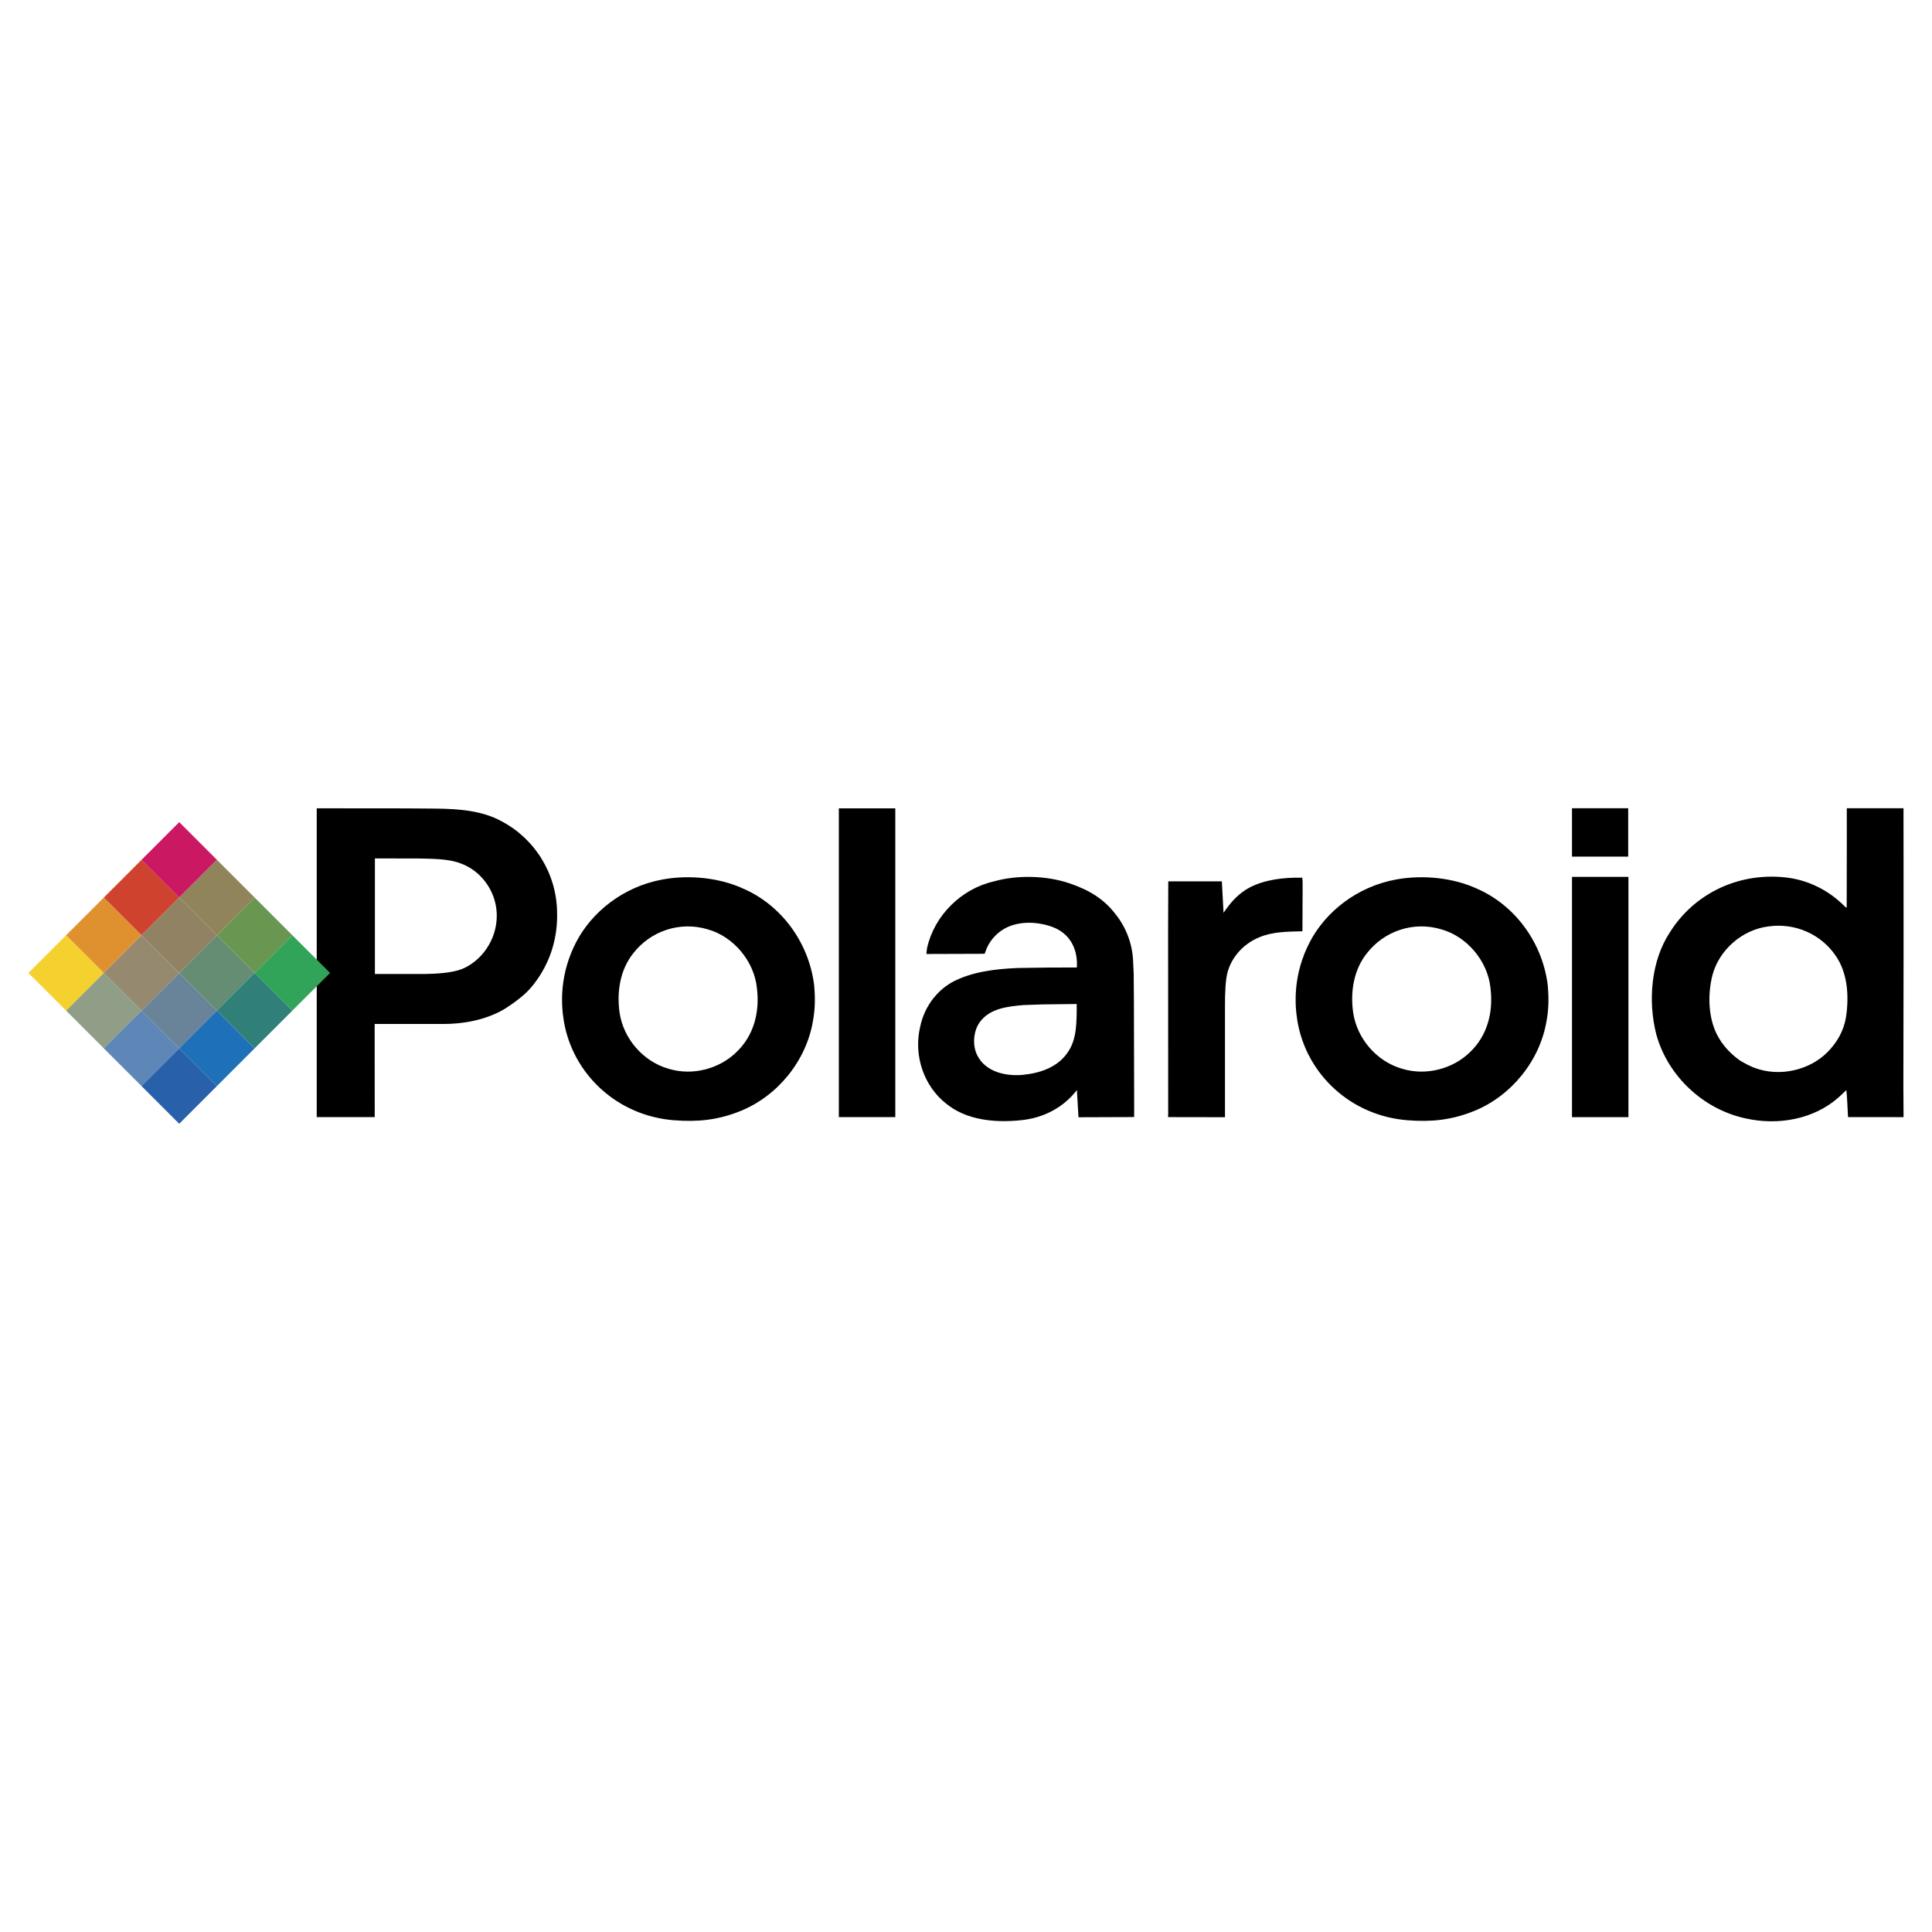
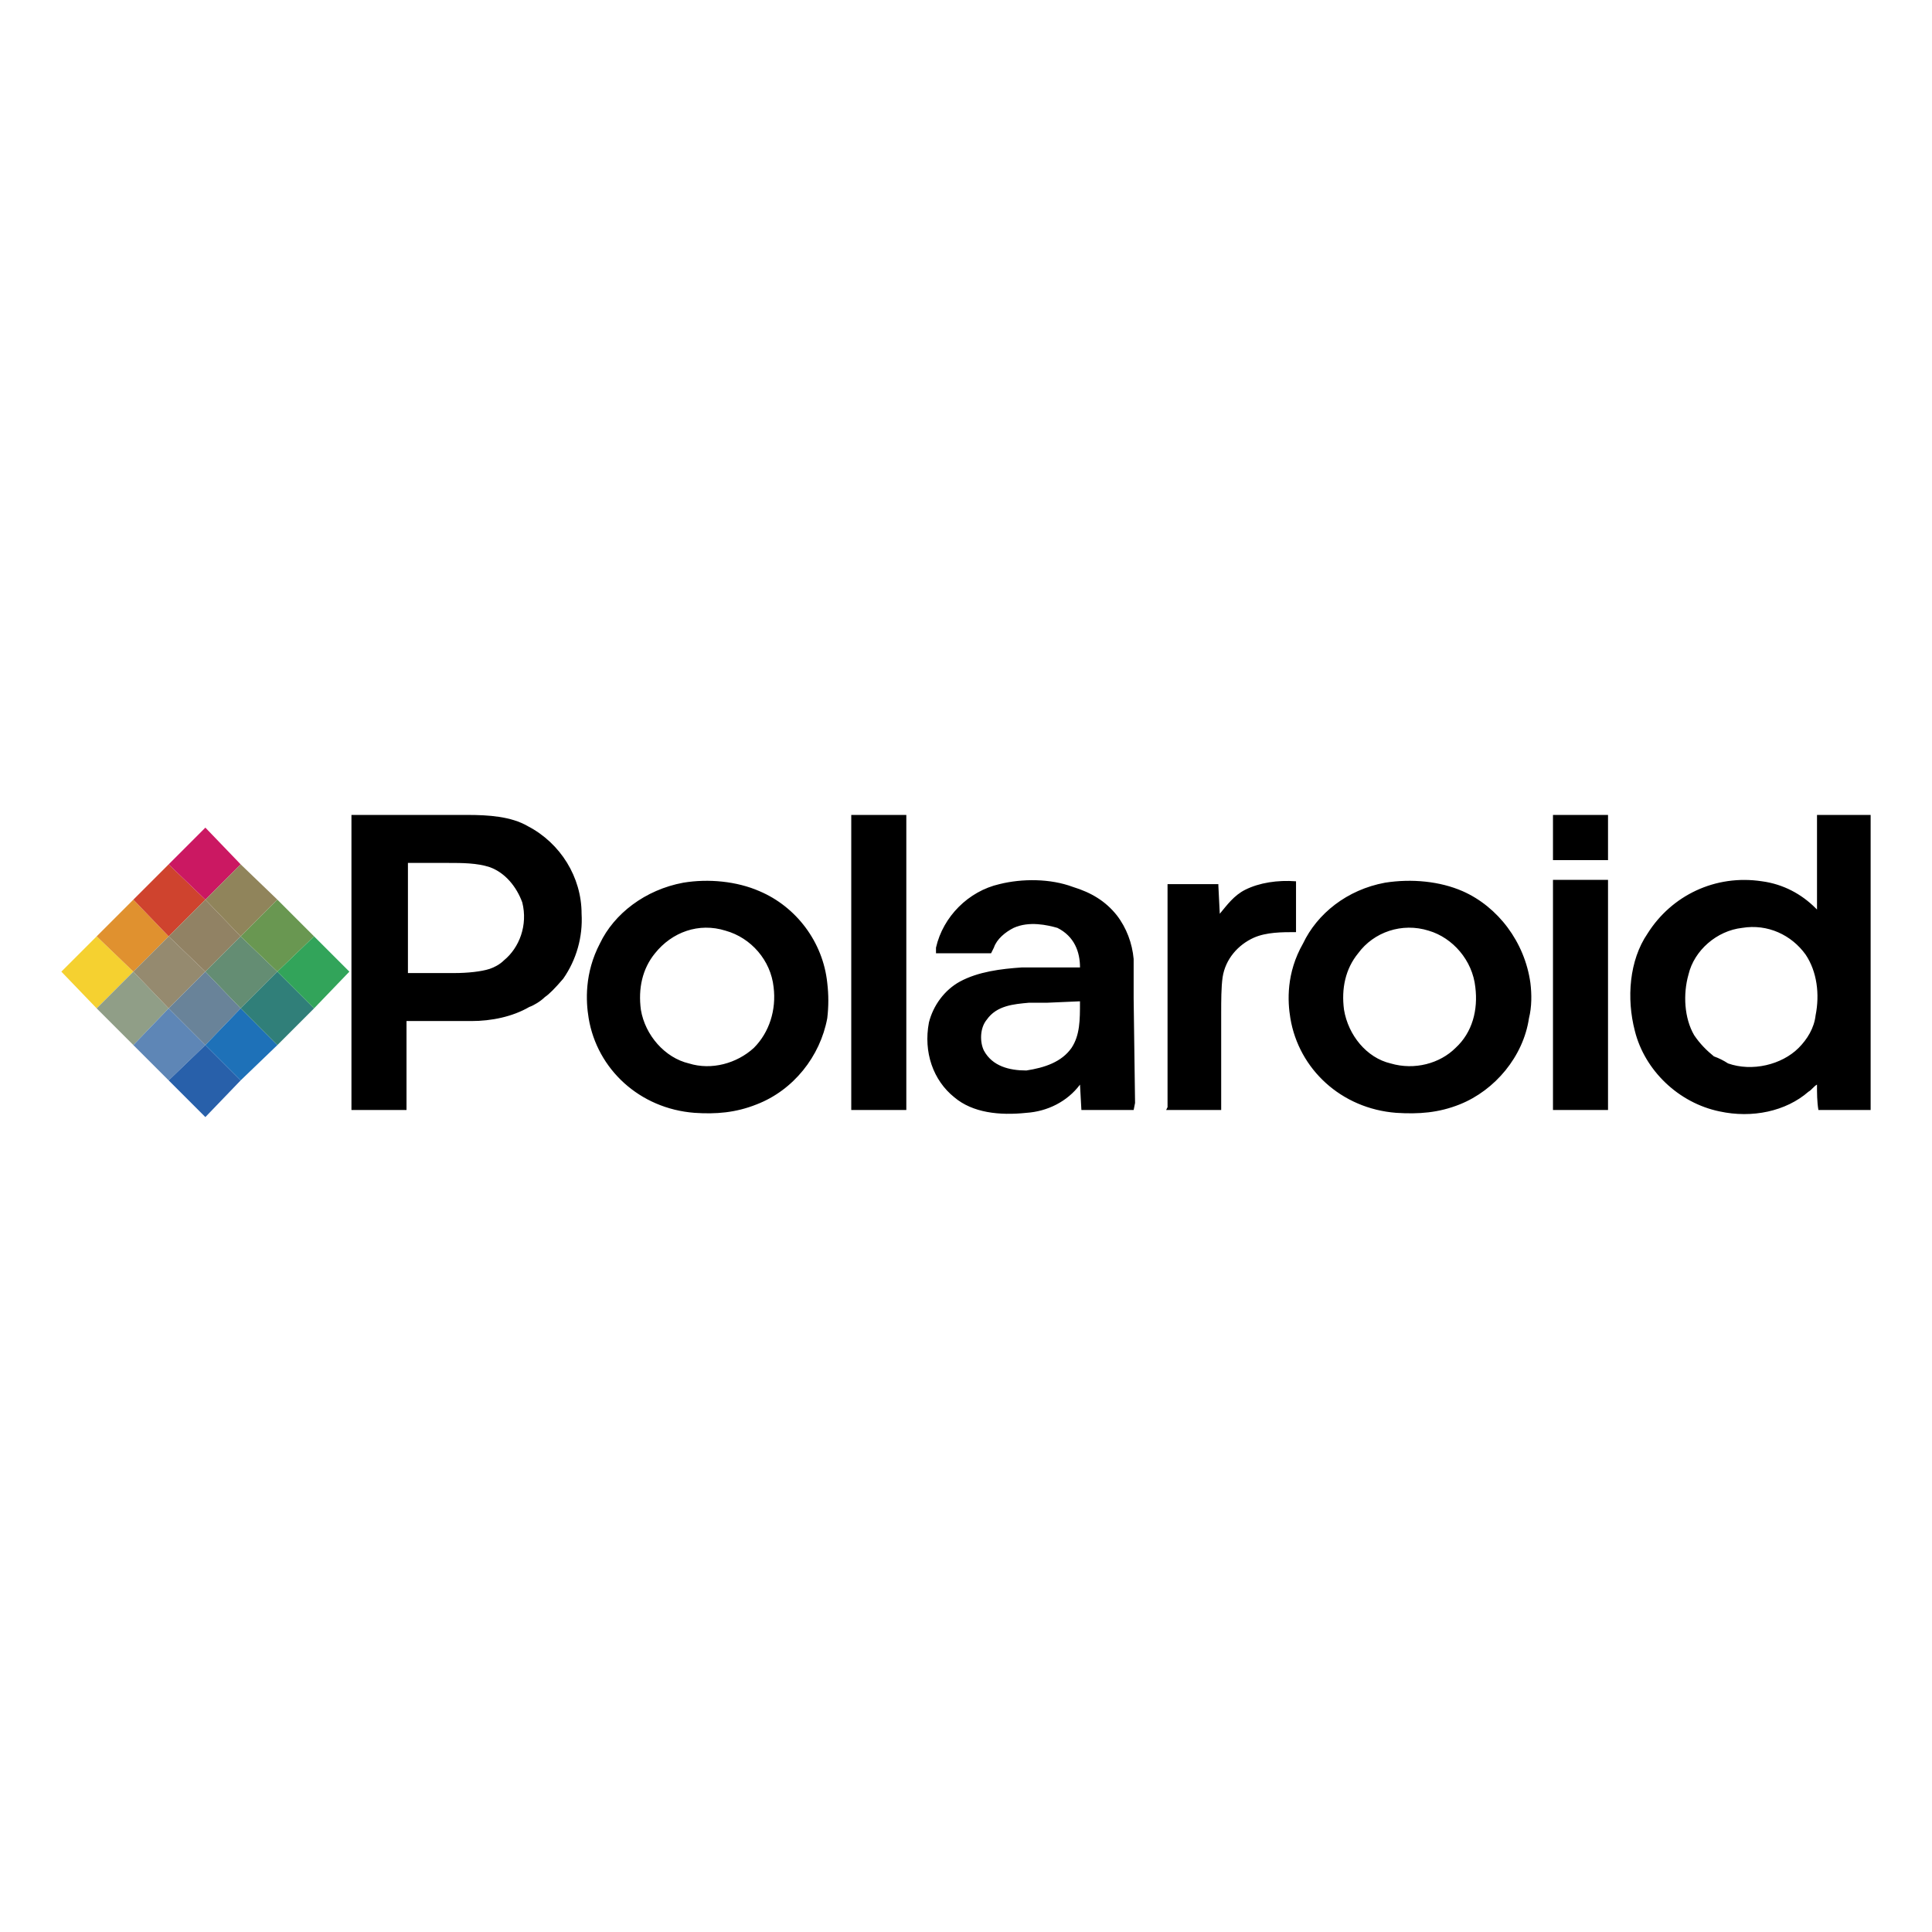
<svg xmlns="http://www.w3.org/2000/svg" width="2500" height="2500" viewBox="0 0 192.756 192.756">
  <g fill-rule="evenodd" clip-rule="evenodd">
    <path fill="#fff" d="M0 0h192.756v192.756H0V0z" />
-     <path d="M40.384 80.652l3.214.023c2.276.032 4.54.22 6.425 1.254 3.305 1.726 5.498 5.188 5.557 9.054.075 2.547-.644 4.824-1.974 6.733-.781 1.117-1.389 1.592-1.89 1.986a15.08 15.08 0 0 1-1.531 1.057c-1.818 1.02-3.998 1.416-6.051 1.404H37.38l.006 9.291H31.6v-30.81l8.784.008zm81.833 30.813v-10.217c0-1.195-.02-2.596.145-3.709.273-1.842 1.619-3.358 3.293-4.031 1.289-.551 2.818-.562 4.289-.594l.018-4.19c-.012-.398.023-.772-.035-1.156-1.854-.039-3.734.186-5.275.99-1.096.588-1.893 1.492-2.568 2.501l-.014-.035-.162-3.036-.012-.057h-5.338l-.016 4.854.008 18.33-.014.34 5.681.01zm62.037-30.827l.002 3.3-.01 6.549-.023.083-.145-.108c-1.471-1.503-3.365-2.529-5.518-2.869-4.896-.696-9.5 1.475-11.975 5.456-1.836 2.792-2.201 6.789-1.334 10.156 1.139 4.148 4.668 7.451 8.865 8.369 3.33.758 6.863.061 9.25-2.029.277-.229.582-.562.848-.779.09.869.109 1.773.162 2.652v.037l5.541.002v-.217l-.018-2.891.021-13.078-.002-9.923-.006-4.708-5.658-.002zM83.692 111.455h5.632V80.65h-5.632v30.805zm73.146.002h5.631V87.485h-5.631v23.972zm-49.236.012l5.551-.02.004-.709-.027-10.957-.021-2.619-.066-1.416a8.035 8.035 0 0 0-1.799-4.607c-1.113-1.438-2.564-2.341-4.527-3.008-2.297-.778-5.209-.866-7.584-.188-3.206.731-5.917 3.381-6.64 6.642-.024.192-.062.404-.062.593l5.804-.019.23-.596a4.218 4.218 0 0 1 2.092-2.086c1.664-.728 3.572-.357 4.566.049 1.842.756 2.414 2.429 2.316 4l-2.721.003-3.203.047c-2.314.099-4.602.388-6.522 1.415-1.629.922-2.78 2.543-3.175 4.395-.721 2.947.396 6.021 2.58 7.717 1.968 1.625 4.773 1.938 7.447 1.66 2.229-.209 4.258-1.26 5.576-2.988l.023.014.158 2.678zm-1.061-6.496c-1.006 1.516-2.789 2.109-4.572 2.273-1.783.137-3.66-.363-4.461-1.943-.514-.988-.402-2.445.252-3.334.994-1.359 2.752-1.557 4.379-1.695l1.961-.066 3.324-.037v.1c-.006 1.684.023 3.405-.883 4.702zm-25.425-3.155c.22-1.158.225-2.453.096-3.646-.563-4.22-3.301-7.889-7.073-9.521-2.337-1.071-5.34-1.391-8.008-.91-3.976.72-7.11 3.277-8.66 6.281-1.639 3.172-1.508 6.121-1.218 7.848.882 5.268 5.293 9.461 11.014 9.9 2.327.178 4.341-.012 6.578-.91 3.722-1.491 6.616-5.024 7.271-9.042zm-7.662 3.172c-1.671 1.625-4.314 2.375-6.737 1.645-2.519-.711-4.515-2.977-4.903-5.609-.306-2.176.1-4.359 1.395-5.95 1.698-2.169 4.609-3.198 7.406-2.354 2.543.709 4.621 3.144 4.901 5.848.306 2.479-.341 4.795-2.062 6.42zm80.853-3.172c.221-1.158.225-2.453.096-3.646-.564-4.22-3.303-7.889-7.072-9.521-2.338-1.071-5.34-1.391-8.01-.91-3.975.72-7.111 3.277-8.66 6.281-1.641 3.172-1.508 6.121-1.217 7.848.883 5.268 5.293 9.461 11.012 9.9 2.33.178 4.342-.012 6.58-.91 3.722-1.491 6.614-5.024 7.271-9.042zm-7.662 3.172c-1.672 1.625-4.316 2.375-6.738 1.645-2.52-.711-4.514-2.977-4.902-5.609-.307-2.176.1-4.359 1.395-5.95 1.699-2.169 4.609-3.198 7.404-2.354 2.543.709 4.623 3.144 4.902 5.848.304 2.479-.343 4.795-2.061 6.42zM46.042 96.697c.452-.167.926-.449 1.375-.814 1.702-1.387 2.591-3.784 1.925-6.08-.488-1.657-1.725-3.044-3.336-3.643-1.297-.511-2.911-.468-4.333-.511l-4.209-.002h-.059v11.527h4.975c1.241-.016 2.677-.108 3.662-.477zm136.272 8.289c-1.783 1.791-4.773 2.506-7.307 1.537-.506-.195-.984-.465-1.441-.734-.789-.57-1.531-1.311-2.031-2.156-1.096-1.764-1.211-4.283-.68-6.363.668-2.476 2.922-4.494 5.553-4.837 2.709-.391 5.268.794 6.697 2.864 1.217 1.694 1.404 4.034 1.064 6.223-.226 1.345-.907 2.521-1.855 3.466zm-25.476-19.521h5.607V80.64h-5.607v4.825z" />
-     <path fill="#f5d130" d="M10.359 97.072l-3.764-3.763-3.761 3.763 3.761 3.76 3.764-3.76z" />
-     <path fill="#e0912f" d="M14.12 93.309l-3.761-3.762-3.764 3.762 3.764 3.763 3.761-3.763z" />
-     <path fill="#cf432e" d="M17.881 89.547l-3.761-3.761-3.761 3.761 3.761 3.762 3.761-3.762z" />
-     <path fill="#cb1862" d="M21.642 85.786l-3.761-3.763-3.761 3.763 3.761 3.761 3.761-3.761z" />
-     <path fill="#909e87" d="M14.12 100.832l-3.761-3.76-3.764 3.76 3.764 3.762 3.761-3.762z" />
-     <path fill="#958a6f" d="M17.881 97.072l-3.761-3.763-3.761 3.763 3.761 3.76 3.761-3.76z" />
-     <path fill="#918264" d="M21.642 93.309l-3.761-3.762-3.761 3.762 3.761 3.763 3.761-3.763z" />
-     <path fill="#90845b" d="M25.405 89.547l-3.763-3.761-3.761 3.761 3.761 3.762 3.763-3.762z" />
-     <path fill="#5e86b6" d="M17.881 104.594l-3.761-3.762-3.761 3.762 3.761 3.763 3.761-3.763z" />
-     <path fill="#698399" d="M21.642 100.832l-3.761-3.76-3.761 3.76 3.761 3.762 3.761-3.762z" />
-     <path fill="#648d73" d="M25.405 97.072l-3.763-3.763-3.761 3.763 3.761 3.76 3.763-3.76z" />
-     <path fill="#699751" d="M29.167 93.309l-3.762-3.762-3.763 3.762 3.763 3.763 3.762-3.763z" />
-     <path fill="#2860aa" d="M21.642 108.357l-3.761-3.763-3.761 3.763 3.761 3.762 3.761-3.762z" />
-     <path fill="#1e71b8" d="M25.405 104.594l-3.763-3.762-3.761 3.762 3.761 3.763 3.763-3.763z" />
-     <path fill="#307f79" d="M29.167 100.832l-3.762-3.76-3.763 3.76 3.763 3.762 3.762-3.762z" />
-     <path fill="#32a45a" d="M32.928 97.072l-3.761-3.763-3.762 3.763 3.762 3.76 3.761-3.76z" />
+     <path d="M43.516 81.306h3.099c2.113 0 4.367.141 6.057 1.127 3.24 1.69 5.353 5.071 5.353 8.733a10.29 10.29 0 0 1-1.832 6.48c-.845.986-1.409 1.549-1.831 1.83-.423.424-1.127.846-1.549.986-1.69.986-3.803 1.408-5.776 1.408h-6.479v8.875h-5.494v-29.44h8.452v.001zm78.322 29.44v-9.719c0-1.127 0-2.535.141-3.521.281-1.832 1.549-3.241 3.1-3.945 1.268-.563 2.816-.563 4.225-.563v-3.944-1.127c-1.83-.141-3.662.141-5.07.845-1.127.563-1.832 1.549-2.537 2.395l-.141-2.817v-.141h-5.07v22.256l-.141.281h5.493zm59.445-29.44v9.438l-.143-.141c-1.408-1.409-3.238-2.395-5.352-2.677-4.648-.704-9.016 1.409-11.41 5.212-1.832 2.676-2.113 6.479-1.268 9.719.986 3.945 4.367 7.186 8.451 8.029 3.24.705 6.621 0 8.875-1.971.281-.143.562-.564.846-.705 0 .846 0 1.691.141 2.535h5.211v-29.44h-5.351v.001zm-96.353 29.44h5.494v-29.44H84.93v29.44zm70.011 0h5.492v-22.96h-5.492v22.96zm-47.05 0h5.213l.141-.703-.141-10.426v-3.943c-.141-1.549-.705-3.099-1.689-4.367-1.127-1.409-2.537-2.254-4.367-2.817-2.254-.845-5.072-.845-7.326-.282-3.098.705-5.634 3.24-6.338 6.339v.563h5.495l.281-.563c.281-.845 1.127-1.549 1.973-1.972 1.549-.704 3.379-.281 4.365 0 1.691.846 2.254 2.395 2.254 3.945h-5.776c-2.113.141-4.367.422-6.198 1.408-1.549.846-2.676 2.395-3.099 4.086-.563 2.957.422 5.775 2.536 7.465 1.831 1.549 4.507 1.832 7.185 1.549 2.111-.141 4.084-1.125 5.352-2.816l.139 2.534zm-.985-6.197c-.986 1.408-2.678 1.973-4.508 2.254-1.691 0-3.381-.424-4.227-1.973-.422-.846-.422-2.254.281-3.1.986-1.408 2.678-1.549 4.227-1.689h1.83l3.24-.141v.141c.001 1.689.001 3.24-.843 4.508zm-24.37-2.959a14.707 14.707 0 0 0 0-3.521c-.422-4.084-3.099-7.606-6.762-9.156-2.253-.986-5.071-1.268-7.606-.846-3.803.705-6.902 3.099-8.311 6.058-1.549 2.958-1.409 5.776-1.126 7.465.845 5.072 5.07 9.016 10.564 9.438 2.113.143 4.085 0 6.198-.844 3.662-1.411 6.339-4.789 7.043-8.594zm-7.325 2.959c-1.69 1.549-4.226 2.254-6.48 1.549-2.395-.562-4.367-2.816-4.79-5.352-.282-2.113.141-4.086 1.409-5.636 1.69-2.113 4.367-3.099 7.043-2.254 2.536.705 4.507 2.958 4.79 5.636.281 2.254-.423 4.508-1.972 6.057zm77.334-2.959c.283-1.127.283-2.395.143-3.521-.564-4.084-3.24-7.606-6.762-9.156-2.254-.986-5.072-1.268-7.748-.846-3.803.705-6.762 3.099-8.17 6.058-1.691 2.958-1.551 5.776-1.268 7.465.844 5.072 5.07 9.016 10.564 9.438 2.254.143 4.227 0 6.338-.844 3.524-1.411 6.34-4.789 6.903-8.594zm-7.324 2.959c-1.549 1.549-4.086 2.254-6.48 1.549-2.395-.562-4.225-2.816-4.648-5.352-.281-2.113.141-4.086 1.41-5.636 1.549-2.113 4.365-3.099 7.043-2.254 2.395.705 4.365 2.958 4.648 5.636.281 2.254-.284 4.508-1.973 6.057zM48.869 96.66c.422-.141.986-.423 1.409-.846 1.549-1.268 2.395-3.521 1.831-5.775-.563-1.55-1.69-2.958-3.24-3.521-1.268-.423-2.817-.423-4.085-.423h-4.085v10.987h4.648c1.268 0 2.677-.141 3.522-.422zm130.582 7.889c-1.689 1.689-4.648 2.395-7.043 1.549a6.622 6.622 0 0 0-1.41-.703c-.703-.564-1.408-1.27-1.971-2.113-.986-1.691-1.127-4.086-.564-6.059.564-2.394 2.818-4.366 5.354-4.648 2.535-.422 4.93.705 6.338 2.677 1.129 1.69 1.41 3.944.986 6.057-.141 1.267-.844 2.394-1.69 3.24zm-24.51-18.736h5.492v-4.508h-5.492v4.508z" />
+     <path fill="#f5d130" d="M13.305 96.941L9.643 93.42l-3.522 3.521 3.522 3.663 3.662-3.663z" />
+     <path fill="#e0912f" d="M16.827 93.42l-3.522-3.663-3.662 3.663 3.662 3.521 3.522-3.521z" />
+     <path fill="#cf432e" d="M20.489 89.757l-3.662-3.521-3.522 3.521 3.522 3.663 3.662-3.663z" />
+     <path fill="#cb1862" d="M24.011 86.236l-3.522-3.663-3.662 3.663 3.662 3.521 3.522-3.521z" />
+     <path fill="#909e87" d="M16.827 100.604l-3.522-3.663-3.662 3.663 3.662 3.664 3.522-3.664z" />
+     <path fill="#958a6f" d="M20.489 96.941l-3.662-3.521-3.522 3.521 3.522 3.663 3.662-3.663z" />
+     <path fill="#918264" d="M24.011 93.42l-3.522-3.663-3.662 3.663 3.662 3.521 3.522-3.521z" />
+     <path fill="#90845b" d="M27.673 89.757l-3.662-3.521-3.522 3.521 3.522 3.663 3.662-3.663z" />
+     <path fill="#5e86b6" d="M20.489 104.268l-3.662-3.664-3.522 3.664 3.522 3.521 3.662-3.521z" />
+     <path fill="#698399" d="M24.011 100.604l-3.522-3.663-3.662 3.663 3.662 3.664 3.522-3.664z" />
+     <path fill="#648d73" d="M27.673 96.941l-3.662-3.521-3.522 3.521 3.522 3.663 3.662-3.663z" />
+     <path fill="#699751" d="M31.335 93.42l-3.662-3.663-3.662 3.663 3.662 3.521 3.662-3.521z" />
+     <path fill="#2860aa" d="M24.011 107.789l-3.522-3.521-3.662 3.521 3.662 3.662 3.522-3.662z" />
+     <path fill="#1e71b8" d="M27.673 104.268l-3.662-3.664-3.522 3.664 3.522 3.521 3.662-3.521z" />
+     <path fill="#307f79" d="M31.335 100.604l-3.662-3.663-3.662 3.663 3.662 3.664 3.662-3.664z" />
+     <path fill="#32a45a" d="M34.857 96.941l-3.522-3.521-3.662 3.521 3.662 3.663 3.522-3.663z" />
  </g>
</svg>
